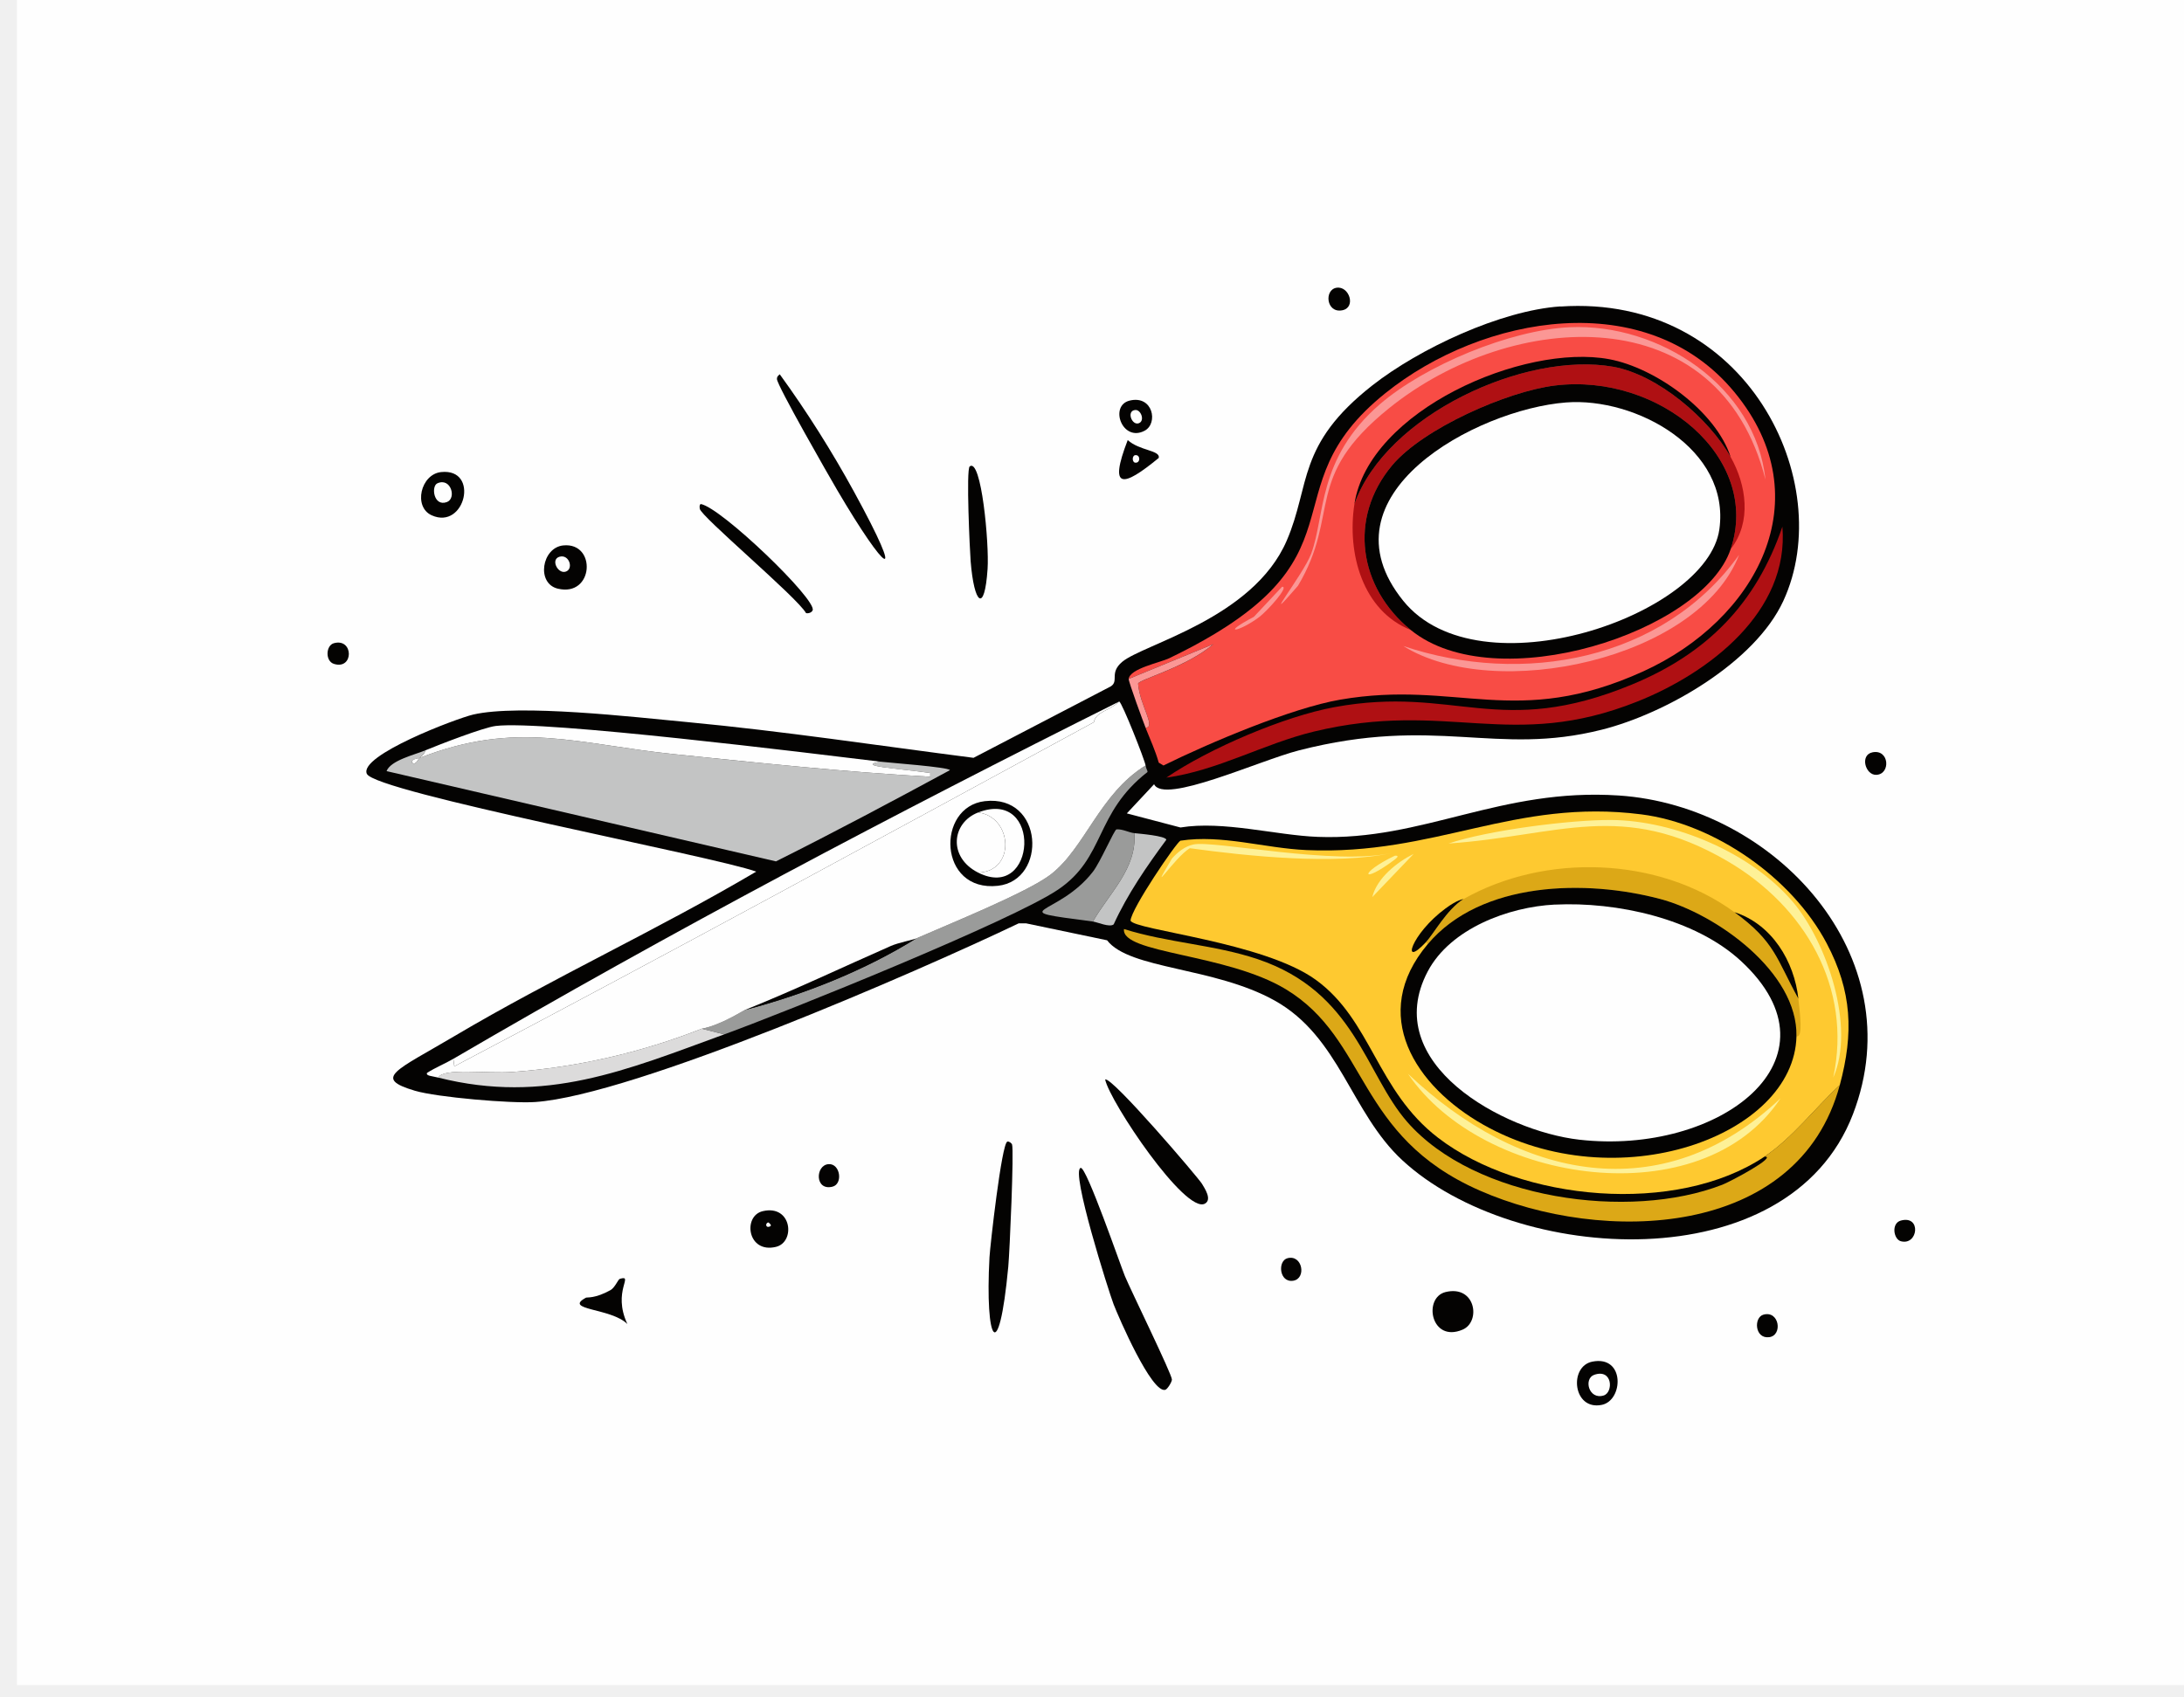
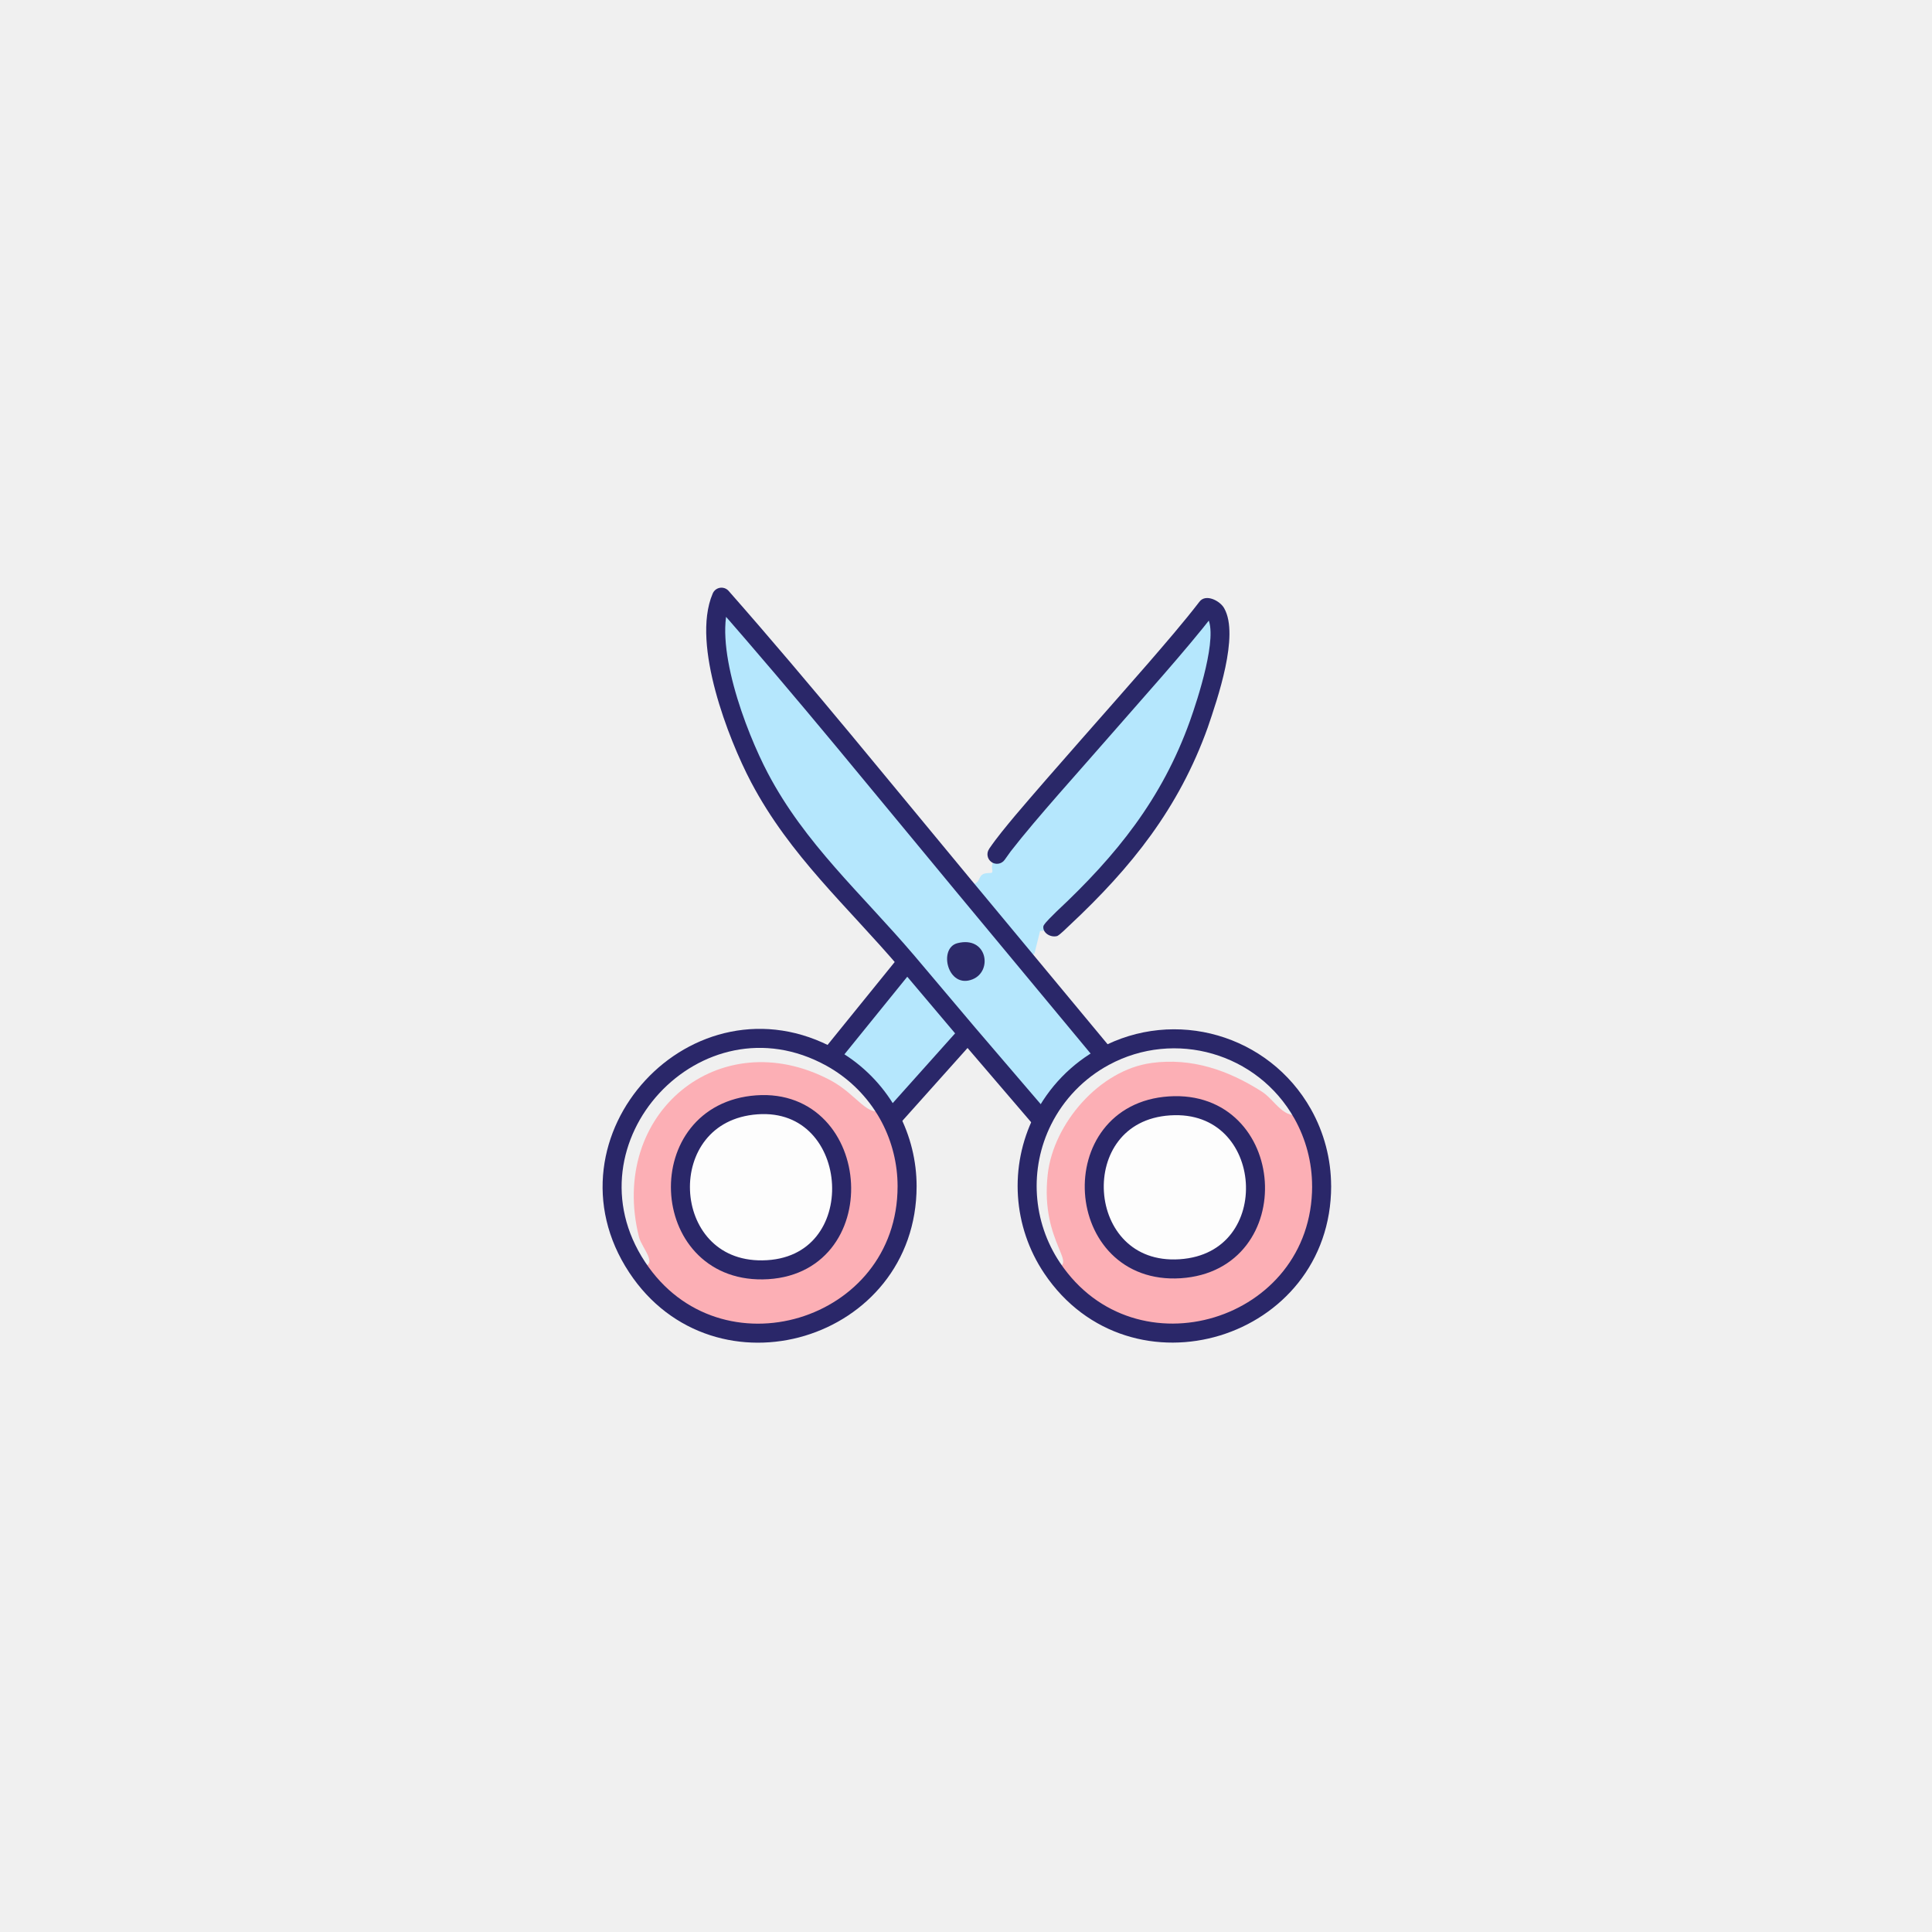
- <svg xmlns="http://www.w3.org/2000/svg" id="Lag_1" viewBox="0 0 516 400.99">
+ <svg xmlns="http://www.w3.org/2000/svg" id="Lag_1" viewBox="0 0 512 512">
  <defs>
    <style>
      .cls-1 {
-         fill: #dcdbdb;
+         fill: #fdfdfd;
+       }
+ 
+       .cls-1, .cls-2 {
+         stroke: #2a2769;
+         stroke-linecap: round;
+         stroke-linejoin: round;
+         stroke-width: 5.04px;
+       }
+ 
+       .cls-3 {
+         fill: #2a2868;
      }

      .cls-2 {
-         fill: #fb9795;
-       }
- 
-       .cls-3 {
-         fill: #b4c0c5;
+         fill: none;
      }

      .cls-4 {
-         fill: #fff;
+         fill: #b5e7fd;
      }

      .cls-5 {
-         fill: #9a9b9a;
+         fill: #2c2a69;
      }

      .cls-6 {
-         fill: #d5dcdf;
-       }
- 
-       .cls-7 {
-         fill: #eedcf0;
-       }
- 
-       .cls-8 {
-         fill: #9a9a95;
-       }
- 
-       .cls-9 {
-         fill: #c3c4c4;
-       }
- 
-       .cls-10 {
-         fill: #af1013;
-       }
- 
-       .cls-11 {
-         fill: #dca817;
-       }
- 
-       .cls-12 {
-         fill: #c181c2;
-       }
- 
-       .cls-13 {
-         fill: #f7d085;
-       }
- 
-       .cls-14 {
-         fill: #2a3130;
-       }
- 
-       .cls-15 {
-         fill: #ecba6a;
-       }
- 
-       .cls-16 {
-         fill: #848f98;
-       }
- 
-       .cls-17 {
-         fill: #92a4ad;
-       }
- 
-       .cls-18 {
-         fill: #e09b50;
-       }
- 
-       .cls-19 {
-         fill: #f84c45;
-       }
- 
-       .cls-20 {
-         fill: #040302;
-       }
- 
-       .cls-21 {
-         fill: #aca6a7;
-       }
- 
-       .cls-22 {
-         fill: #191007;
-       }
- 
-       .cls-23 {
-         fill: #fefefe;
-       }
- 
-       .cls-24 {
-         fill: #040404;
-       }
- 
-       .cls-25 {
-         fill: #fec930;
-       }
- 
-       .cls-26 {
-         fill: #fef197;
-       }
- 
-       .cls-27 {
-         fill: #fbce97;
+         fill: #fcafb5;
      }
    </style>
  </defs>
  <g id="Generativt_objekt">
    <g>
      <g>
-         <path class="cls-24" d="M261.11,284.99c7.16-1.82,6.77,9.43,1.78,9.78-4.49.32-6.2-8.65-1.78-9.78Z" />
-         <path class="cls-12" d="M261.56,286.76c4.11-1.31,4.17,6.61,0,5.33-1.86-.57-1.95-4.71,0-5.33Z" />
+         <path class="cls-4" d="M236.85,295.81l-.94.42c-.34-.65-.71-1.3-1.09-1.93-.09-.16-.19-.32-.29-.47-3.52-5.68-8.45-10.37-14.3-13.6l.48-1.04,18.4-22.73,1.25-1.58c-14-16.42-29.03-29.63-39.1-48.76-5.99-11.37-15.28-35.67-10.07-47.84,22,25.01,43.01,50.97,64.3,76.62,4.78-.67,3.34-1.85,4.78-3.08.72-.61,2.43-.41,2.52-.5.78-.85-1.01-1.12,1.46-5.02,5.48-8.63,44.89-51.06,55.58-65.27,7.84.54.33,24.31-2.16,30.98-8.39,22.41-18.86,35.04-35.98,51.4-2.09,1.99-3.08,3.27-6.05,3.28l-1.51,6.05-2.83,1.2c6.99,8.42,13.98,16.84,20.97,25.26l.4.8c-7.06,3.81-12.78,9.72-16.37,16.9l-.66-.57c-6.39-7.49-12.83-14.94-19.22-22.44l-1.44,1.66-18.14,20.28Z" />
+         <path class="cls-5" d="M253.73,249.95c7.86-2,9.43,7.38,4.03,9.57-6.61,2.69-9.2-8.25-4.03-9.57Z" />
      </g>
      <g>
-         <path class="cls-24" d="M257.11,218.32c2.53-.15,2.65,4.23,3.33,5.11,1.16,1.49,7.37,4.23,3.33,8.22-.73.72-3.94,1.71-4.22,2.44-.17.46.31,10.13-4.44,4.89-.9-.99-1.2-4.26-1.33-4.44-1.69-2.36-10.81-5.64.89-11.11-.37-1.6.73-5.01,2.44-5.11Z" />
-         <g>
-           <path class="cls-12" d="M257.11,220.1c1.72,7.19,7.99,7.26,5.33,10.22-1.5,1.67-4.69-.9-5.33,7.56-2.47-7.59-7.19-6.69-6-10,.68-1.87,5.79-.21,6-7.78Z" />
-           <path class="cls-7" d="M257.11,227.65c1.74-.35.56,1.77-.44,1.33-.61-.27.14-1.27.44-1.33Z" />
-         </g>
+         <path class="cls-6" d="M305.13,281.7c10.75-1.45,20.35,1.92,29.23,7.56,3.66,2.32,5.81,7.75,10.85,5.91,3.28,5.82,5.03,12.47,5.03,19.15,0,38.35-50.03,53.6-71.42,21.75,8.06-.59-3.27-6.16-1.16-24.88,1.52-13.48,13.76-27.63,27.46-29.48Z" />
+         <path class="cls-1" d="M309.94,293.07c28.41-1.85,31.26,41.3,2.82,43.16-28.45,1.85-31.2-41.31-2.82-43.16Z" />
      </g>
      <g>
-         <path class="cls-24" d="M417.33,223.21c-2.59-1.57-1.59-.89-.44.44,3.31,3.86,14.93,22.08,15.56,26.44,2.39,16.73-26.13,52.72-41.56,60.67-6.45.72-13.08,1.91-19.56,2.22-9.87.47-51.33-1.35-58.67-4.44-1.46-.62-15.38-9.89-17.33-11.56-5.98-5.11-14.75-14.58-12.67-22.89,1.46-5.83,24.92-41.4,31.56-48l-54-26.44h-1.78c-15.12,9.65-30.88,18.31-45.56,28.67,10.6,18.12,22.4,38.67,20,60.44-13.43,24.03-67.47,23.54-91.78,21.11-2.54-.25-5.48-1.46-8-1.78-16.43-2.09-31.91-.11-41.11-17.11.56-18.53,5.38-36.34,7.56-54.67,1.89-8.81,17.38-16.37,27.78-24.67,13.42-10.7,47.63-40.89,57.11-53.11,2.89-3.73,4.77-7.94,7.11-12,.96-7.17,12.85-36.05,16-40,8.6-10.8,49.93-25.27,62.89-23.33,16.66,2.49,43.71,46.23,50.89,61.56,3.42,4.76,51.34,41.83,60.22,48.67,5.11,3.93,34.52,24.98,36,26.67,1.31,1.5,2.05,2.3-.22,3.11Z" />
-         <g>
-           <path class="cls-4" d="M187.78,172.1c3.82,3.04,8.68,3.76,12.44,5.78,4.37,2.34,13.4,9.61,17.33,11.11,11.59,4.43,24.56-1.25,38.44,9.11l-44.22,27.78c-7.27-8.93-12.89-22.7-26.22-22.67-5.38.01-9.74,2.93-15.33,2l17.56-33.11Z" />
-           <path class="cls-4" d="M310,184.54l31.33,16.22c-9.91,5.8-17.8,14.12-25.11,22.89l-53.56-25.56c15.11-13.67,28.77-1.91,47.33-13.56Z" />
-           <path class="cls-4" d="M323.78,150.32c27.1,23.2,55.84,44.41,84.22,66-.14.32-.81.29-1.11.22-4.42-.95-25.13-21.75-57.78-17.78-8.12-8.68-15.45-18.2-21.11-28.67,2.12-7.28-1.88-13.27-4.22-19.78Z" />
-           <path class="cls-4" d="M185.56,160.54l.67,8.67c-6.22,12.28-11.93,24.86-19.78,36.22l-7.11.44-41.11,15.33c24.62-17.65,46.98-38.28,67.33-60.67Z" />
-           <path class="cls-4" d="M326.44,172.99c2.59,3.66,4.68,7.73,7.33,11.33,12.46,16.95,21.33,21.01-2.89,8.67-27.52-14.02-14.44-6.73-4.44-20Z" />
-           <path class="cls-4" d="M262.89,191.65c1.16-.06,2.66-.29,3.33.67-1.36.72-6.8,4.21-7.33,4.22-.5.01-6.96-3.3-8.22-4.22,5.97.97,10.33-.56,12.22-.67Z" />
-           <g>
-             <g>
-               <path class="cls-16" d="M417.33,223.21c-.16.06-.49-.08-.44.44-1.14-1.33-2.15-2.02.44-.44Z" />
-               <path class="cls-4" d="M354,201.88c9.98-1.25,11.78,12.45,0,10.22-2.02-.38-5.43-3.6-5.56-5.56-.38-5.66,9.6,4.78,10.67,1.78.62-1.73-4.86-4.85-5.11-6.44Z" />
-               <g>
-                 <path class="cls-4" d="M320.44,228.99c-9.9,11.91-15.3,21.78-22.67,34.89-1.76,3.13-8.98,12.16-8.44,15.11.85,4.73,12.51,10.33,16.67,11.78,5.82,2.03,23.35,4.29,16.67,6.67-8.88-1.31-38.57-9.94-36.89-21.56.71-4.92,25.7-42.76,31.78-48.67,1.01.49,2.73,1.72,2.89,1.78Z" />
-                 <path class="cls-4" d="M345.78,204.1c-8.3,5.59-17.68,14.39-22.67,23.11-.64-.33-3.94-1.69-4-2,7.91-7.76,15-19,26.67-21.11Z" />
-                 <path class="cls-4" d="M350.89,234.76c4.45-1.07,9.41,3,8.22,7.78-.94,3.75-8.37,4.6-10.67,1.33-4.38-6.24,4.55-.17,5.78-1.78,2.11-2.76-5.59-4.09-5.78-4.44-.47-.92,1.78-2.73,2.44-2.89Z" />
-                 <g>
-                   <path class="cls-6" d="M322.67,297.43c6.69-2.38-10.85-4.64-16.67-6.67-4.16-1.45-15.81-7.05-16.67-11.78-.53-2.95,6.68-11.98,8.44-15.11,7.36-13.11,12.76-22.98,22.67-34.89,8.05,3.1,15.62,7.34,23.78,10.22,5.18,19.12,25.11,2.5,12.44-4.89-7.5-4.37-10.49,2.53-11.11,2.67-1.2.26-19.95-8.49-22.44-9.78,4.99-8.72,14.37-17.53,22.67-23.11.76,15.1,24.75,12.37,15.33-1.78,8.08.45,27.33,2.54,30,11.78,3.39,11.7-14.46,46.46-22.67,55.56-3.33,3.69-21.23,18.08-25.56,20.67-7.22,4.32-13.57,4.97-15.11,8.44-1.67-.62-3.35-1.07-5.11-1.33Z" />
-                   <path class="cls-24" d="M382,216.1c5.21-.61,3.93,10.73-1.33,7.56-.32-.2-1.53-2.3-1.56-2.44-1.31-6.82,1.96,5.53,4.89.89,1.56-2.47-.24-5.37-3.11-5.33.42-.09,1.05-.66,1.11-.67Z" />
-                   <path class="cls-24" d="M298.89,276.99c3.13-.71-.98,3.56-1.11,3.78-.07.12,2.41,2.19-.67,1.11-1.61-.56,1.5-4.82,1.78-4.89Z" />
-                   <g>
-                     <path class="cls-24" d="M326.44,257.88c8.49-1.8,11.34,8.4,4,12.44-11.74,6.47-10.37-11.1-4-12.44Z" />
-                     <path class="cls-6" d="M326.89,258.76c6.5-1.5,9.29,6.95,2.67,10.67-9.87,5.54-7.85-9.47-2.67-10.67Z" />
-                   </g>
-                   <g>
-                     <path class="cls-24" d="M334.89,277.88c11.67-1.8,3.1,12.3-4.44,10.22-4.61-1.27.25-9.57,4.44-10.22Z" />
-                     <path class="cls-6" d="M335.78,278.76c8.56-.81.36,10.53-4.89,8.44-3.32-1.32,1.62-8.13,4.89-8.44Z" />
-                   </g>
-                   <g>
-                     <path class="cls-24" d="M329.11,235.65c2.89-.48,4.26,7.99-.44,9.33-9.36,2.67-1.58-8.99.44-9.33Z" />
-                     <path class="cls-6" d="M329.11,236.99c2.7-.7,2.48,8.92-3.11,7.11-2.54-.82,2.68-7,3.11-7.11Z" />
-                   </g>
-                   <g>
-                     <path class="cls-24" d="M314,281.43c3.33-.61,5.84,1.48,5.11,4.67-.64,2.8-11.2,6.3-9.33-.44.35-1.25,2.88-3.97,4.22-4.22Z" />
-                     <path class="cls-6" d="M315.33,281.88c3.5.11,3.91,5.36-.89,6.67-7.53,2.05-2.63-6.78.89-6.67Z" />
-                   </g>
-                 </g>
-               </g>
-               <g>
-                 <path class="cls-16" d="M393.56,212.99c7.01,4.04,14.44,7.43,20.67,12.67,13.26,22.07,21.79,23.09,6.67,48-5.91,9.73-22.1,30.97-33.11,34-7.07,1.95-28.64,2.08-36.89,1.78-3.01-.11-28.3-2-29.78-2.22-9.45-1.42-21.22-11.12-28.22-17.56,9.45,2.5,33.67,15.64,38.44,10,15.37,10.56,16.38,8.03,1.11-1.56,12.67-4.92,33.32-20.73,41.33-31.11,7.64-9.9,22.38-40.94,19.78-54Z" />
-                 <path class="cls-24" d="M392.22,258.76c4.62-.41,1.49,7,.67,5.56,3.71-11.65-9.38,3.17-7.33,4.22,10.45-3.11,1.04,1.75-.89.89-3.12-1.4,5.57-10.49,7.56-10.67Z" />
-                 <path class="cls-24" d="M363.33,292.99c1.85.23-5.13,4.8-1.33,6.22,2.66.99,5.52-4.25,5.11-1.11-.58,4.44-13.42,2.39-3.78-5.11Z" />
-                 <path class="cls-24" d="M403.33,255.21c2.57-.86-1.02,4.25,0,4.89,2.05-1.12,1.86.53.89.89-3.91,1.43-1.59-5.54-.89-5.78Z" />
-                 <path class="cls-24" d="M413.11,233.43c.71,1.72-.6,3.84,1.11,4.22-1.03,3.11-3.78-1.59-1.11-4.22Z" />
-                 <g>
-                   <path class="cls-24" d="M409.11,270.76c6.61-.15.4,10.71-4,9.78-3.88-.82-.03-9.69,4-9.78Z" />
-                   <path class="cls-16" d="M408.67,272.1c4.36-.43.56,5.86-1.33,6.67-6.08,2.61-1.17-6.42,1.33-6.67Z" />
-                 </g>
-                 <g>
-                   <path class="cls-24" d="M392.22,292.54c10.08-1.26,1.17,10.53-4.44,7.11-3.36-2.04,1.51-6.74,4.44-7.11Z" />
-                   <path class="cls-16" d="M393.11,293.43c6.12-.23-2.52,8.33-4.89,5.33-1.86-2.36,3.02-5.26,4.89-5.33Z" />
-                 </g>
-                 <g>
-                   <path class="cls-24" d="M355.78,285.88c6.36-.98-.42,11.29-5.33,9.33-3.86-1.54,4.26-9.17,5.33-9.33Z" />
-                   <path class="cls-16" d="M356.22,286.76c3.22.14-1.31,6.5-2.67,7.11-6.39,2.85,1.03-7.18,2.67-7.11Z" />
-                 </g>
-                 <g>
-                   <path class="cls-24" d="M420.22,246.76c4.68-1.02,4.7,9.45.89,10.22-5.18,1.06-3.72-9.61-.89-10.22Z" />
-                   <path class="cls-16" d="M420.67,248.1c3.31-.73,2.36,8.94-.89,8-2.07-.6-.81-7.63.89-8Z" />
-                 </g>
-                 <g>
-                   <path class="cls-24" d="M400.67,241.88c3.92-.6,2.32,6.81-.44,6.67-2.4-.13-1.81-6.32.44-6.67Z" />
-                   <path class="cls-16" d="M401.11,242.76c2.34-.01.21,5.72-1.33,4.44-.83-.69.52-4.44,1.33-4.44Z" />
-                 </g>
-                 <g>
-                   <path class="cls-24" d="M370.44,283.21c4.53-.82-.01,3.48-.89,3.56-3.61.33.26-3.44.89-3.56Z" />
-                   <path class="cls-16" d="M370.44,284.1c.27-.04.57-.06.67.22.59,1.71-4.26.26-.67-.22Z" />
-                 </g>
-               </g>
-             </g>
-             <g>
-               <path class="cls-3" d="M120,224.54c-8.21,5.25-13.1,6.11-17.33,16,3-12.8,4.02-10.33,17.33-16Z" />
-               <path class="cls-16" d="M169.56,207.65c3.85-.36-1.63,2.3-2,1.56-.47-.96,1.26-1.49,2-1.56Z" />
-               <path class="cls-8" d="M189.56,242.76c.33-.02.34,1.34,0,1.33-.34,0-.34-1.31,0-1.33Z" />
-               <polygon class="cls-21" points="166 209.88 166.22 210.54 165.56 210.76 165.33 210.54 166 209.88" />
-               <g>
-                 <path class="cls-4" d="M150.67,214.76c-3.82,3.45-14.69,6.19-21.56,9.33-16.77,7.69-20.6,8.41-25.11,26.89-2.01,8.23-3.02,18.66-4,27.11-.12,1.02-4.83,10.96,3.78,12.22,8.36,1.23,47.05-6.32,57.33-8.89,7.93-1.98,15.7-4.72,23.33-7.56-.7,2.56-.57,3.93-3.33,5.33-2.11,1.07-41.33,11.19-45.78,12-10.41,1.89-32.1,4.82-40.22-1.11.37-3.07-.27-6.3,0-9.33.18-2.04,6.53-35.84,7.56-40.22,4.23-9.89,9.13-10.75,17.33-16,9.86-4.2,19.99-7.74,30-11.56l1.11.67c-.43.32-.55.58-.44,1.11Z" />
-                 <path class="cls-4" d="M159.78,210.32c7.96-.4-5.86,4.44-1.33,6.22,1.02.4,6.66-2.59,7.11-2.67,4.81-.79-4.31,9.74-11.56,5.33-4.93-3-.01-8.6,5.78-8.89Z" />
-                 <path class="cls-4" d="M181.11,239.21c.86-.14,4.92.48,4.67,2-.11.67-9.86,4.29-6,6,2.39,1.06,7.31-3.31,7.78-2.44,1.06,1.98-3.06,8.31-8.22,6-4.46-2-2.94-10.8,1.78-11.56Z" />
-                 <g>
-                   <path class="cls-6" d="M184.44,273.88c-7.63,2.83-15.4,5.57-23.33,7.56-10.28,2.57-48.97,10.12-57.33,8.89-8.6-1.27-3.9-11.2-3.78-12.22.98-8.46,1.99-18.88,4-27.11,4.51-18.48,8.34-19.2,25.11-26.89,6.86-3.14,17.73-5.88,21.56-9.33,2.53,12.7,16.26,6.71,18.89-2.67,3.44-2.91,21.26-8.81,22.89-2.89.56,2.03-3.78,24.52-2.67,30.22-2.98,2.51-5.14-4.74-11.33-.67-7.41,4.86-.39,20.56,9.11,12.22-2.11,7.45-1.06,15.39-3.11,22.89Z" />
-                   <path class="cls-24" d="M177.56,214.76c8.08,5-3.86-1.52-4.22,4.22-.12,1.89,2.66,3.26,4.67,1.56-2.11,5.68-10.78-2.68-.44-5.78Z" />
-                   <g>
-                     <path class="cls-24" d="M149.11,251.65c14.15-3.26,8.86,16.14-3.56,13.78-7.83-1.49-.54-12.83,3.56-13.78Z" />
-                     <path class="cls-6" d="M150,252.54c11.64-2.21,5.68,14.37-4.89,11.56-5.55-1.48,1.58-10.93,4.89-11.56Z" />
-                   </g>
-                   <g>
-                     <path class="cls-24" d="M165.11,266.32c9.54-1.81,6.33,6.62-1.78,7.11-6.27.38-2.09-6.38,1.78-7.11Z" />
-                     <path class="cls-6" d="M165.56,267.21c4.59-.76,6.91,1.8,1.33,4-8.8,3.47-5.47-3.32-1.33-4Z" />
-                   </g>
-                   <g>
-                     <path class="cls-24" d="M107.78,274.32c4.58.26.94,10.43-3.56,8.89-3.81-1.31.05-9.09,3.56-8.89Z" />
-                     <path class="cls-6" d="M107.33,275.65c3.79-.07-.15,6.98-2.22,6.67-3.34-.51-.38-6.62,2.22-6.67Z" />
-                   </g>
-                   <g>
-                     <path class="cls-24" d="M121.11,233.88c7.44-.86-.38,5.96-3.56,4.44-2.53-1.2,1.46-4.2,3.56-4.44Z" />
-                     <path class="cls-6" d="M121.11,234.76c3.49.05-2.98,4.4-3.33,2-.07-.45,2.95-2,3.33-2Z" />
-                   </g>
-                 </g>
-               </g>
-               <g>
-                 <g>
-                   <path class="cls-16" d="M195.33,210.32c1.07-.23,12.14,15.15,13.11,17.56l-16.67,10c.11-3.44,1.55-27.13,3.56-27.56Z" />
-                   <path class="cls-14" d="M198,219.65c1.98-.28.9,3.91-.44,3.56-1.38-.37-.27-3.45.44-3.56Z" />
-                 </g>
-                 <g>
-                   <path class="cls-16" d="M210,229.88c7.92,13.05,23.12,42.78,19.78,57.56-.39,2.31-8.84,8.04-10,8.22-8.31,1.32-27.47-14.66-33.11-21.11l.89-19.11c.88-2.72,2.16-5.31,3.11-8,1.15-3.24-1.74-7.07,12.22-11.78l7.11-5.78Z" />
-                   <path class="cls-24" d="M222.44,276.54c1.07,0,1.21,8.14,1.56,9.11.8,2.22,1.23-3.41,2.22-1.78-2.64,11.64-5.07-7.34-3.78-7.33Z" />
-                   <path class="cls-24" d="M215.78,275.65c2.7-.4-2,6.73-1.56,2,.02-.2,1.29-1.96,1.56-2Z" />
-                   <g>
-                     <path class="cls-24" d="M202,267.21c5-1.13,3.92,11.39-1.33,9.78-2.84-.87-1.59-9.12,1.33-9.78Z" />
-                     <path class="cls-16" d="M202.44,268.54c2.77-.3,1.8,8.1-.89,7.56-2.81-.57-.92-7.36.89-7.56Z" />
-                   </g>
-                   <g>
-                     <path class="cls-24" d="M209.11,247.65c4.27-.85,3.82,7.08.44,7.11-2.76.03-2.97-6.61-.44-7.11Z" />
-                     <path class="cls-16" d="M209.56,248.54c1.49,0,1.49,4.89,0,4.89s-1.49-4.89,0-4.89Z" />
-                   </g>
-                   <g>
-                     <path class="cls-24" d="M200.22,238.32c2.86-1.21,3.08,4.86.89,5.33-2.55.55-2.31-4.74-.89-5.33Z" />
-                     <path class="cls-17" d="M200.67,239.21c1.04-.72,1.73,2.88.44,3.11-1.29.23-.86-2.83-.44-3.11Z" />
-                   </g>
-                 </g>
-               </g>
-               <g>
-                 <path class="cls-16" d="M186.44,278.32c2.32-.66,18.04,19.15,32.67,19.78-22.12,8.28-46.43,10.99-70,9.11-3.85-.31-37.21-4.79-39.11-5.33-4-1.14-7.84-4.17-10.89-6.89,29.46,4.18,56.93-8.16,85.11-14l2.22-2.67Z" />
-                 <path class="cls-24" d="M161.56,300.54c7.13-1.67,18.56,3.71.44.89-5.48,5.5-3.48-.18-.44-.89Z" />
-                 <path class="cls-24" d="M201.56,295.65c1.83-.64,4.42,3.57,3.56,4-1.85-2.76-6.15-3.09-3.56-4Z" />
-                 <g>
-                   <path class="cls-24" d="M132.67,300.1c.76-.33,6.78.1,8,.44,7.53,2.11,4.94,6.28-5.33,3.11-1.92-.59-4.92-2.58-2.67-3.56Z" />
-                   <path class="cls-17" d="M134.44,300.99c12.85.78,10.03,4.87-.67.67l.67-.67Z" />
-                 </g>
-                 <g>
-                   <path class="cls-24" d="M190,289.43c2.68-.42,9.23,5.1,4.44,6.67-4.92,1.61-8.23-6.08-4.44-6.67Z" />
-                   <path class="cls-16" d="M190,290.76c1.57-.57,7.29,3.32,4,4.44-3.35,1.14-5.82-3.78-4-4.44Z" />
-                 </g>
-                 <g>
-                   <path class="cls-24" d="M177.56,294.76c5.5-.66,6.46,5.91,0,4.44-2.93-.66-3.31-4.05,0-4.44Z" />
-                   <path class="cls-16" d="M176.67,296.1c.8-.29,4.8-.17,4.22,1.56-.76,2.24-6.6-.7-4.22-1.56Z" />
-                 </g>
-               </g>
-             </g>
-           </g>
-           <g>
-             <path class="cls-4" d="M268.89,87.21c-13.47,3.14-50.11,14.31-57.33,25.56-1.38,2.14-17.93,45.03-18.22,47.56-2.3,19.61,36.24,7.81,54.67,11.33-8.93,1.51-12.61,4.98-30.89.89-11.01-.58-30.97,5.61-27.78-12.22,5.4-12.4,14.89-47.08,23.78-54.89,6.06-5.32,22.22-11.31,30.22-13.78,3.61-1.11,24.4-7.55,25.56-4.44Z" />
-             <g>
-               <path class="cls-27" d="M268.89,87.21c-1.5,18.36,10.55,37.17,12,48.22.51,3.93.92,27.67,0,29.78-.53,1.22-3.03,2.14-4.22,2.44-1.4.35-19.69,2.49-28.67,4-18.42-3.52-56.96,8.27-54.67-11.33.3-2.53,16.84-45.41,18.22-47.56,7.23-11.24,43.86-22.41,57.33-25.56Z" />
-               <path class="cls-24" d="M243.78,143.21c6.78-1.17,11.99,11.89,4.89,14.67-7.17,2.8-13.38-8.9-8.44-13.33,5.51-4.96-.59,2.54-.67,2.89-.72,3.09,1.65,8.94,5.11,9.56,7.58,1.35,9.58-11-1.33-12.89-.46-.15.3-.86.44-.89Z" />
-               <path class="cls-24" d="M261.11,155.65c2.31-.44,6.21.65,6.44,3.33-5.29-5.72-11.1,0-7.78,1.11,15.61-1.14,2.99,2.35-.89.89-2.47-.93-.66-4.79,2.22-5.33Z" />
-               <g>
-                 <path class="cls-24" d="M229.56,128.99c6.29-.06,4.97,7.92-.89,9.78-11.75,3.74-5.77-9.72.89-9.78Z" />
-                 <path class="cls-27" d="M228.22,130.32c10.35-1.91.15,11.57-4.89,7.56-2.84-2.26,3.43-7.29,4.89-7.56Z" />
-               </g>
-               <g>
-                 <path class="cls-24" d="M246.89,107.21c8.36-.99,4.11,11.25-3.56,9.78-5.74-1.1-1.3-9.2,3.56-9.78Z" />
-                 <path class="cls-27" d="M246.89,108.1c7.13-.67,2.48,9.09-3.11,8-4.95-.96-.53-7.66,3.11-8Z" />
-               </g>
-               <g>
-                 <path class="cls-22" d="M263.33,100.1c5.64-1.64,2.34,8.74-.44,8.44-2.53-.27-1.64-7.84.44-8.44Z" />
-                 <path class="cls-27" d="M263.78,100.99c3.89-.95,1.03,6.9-.89,6.22-1.44-.51-.52-5.88.89-6.22Z" />
-               </g>
-               <g>
-                 <path class="cls-24" d="M216.22,113.88c3.6-.67,1.47,6.3-.44,6.67-3.2.62-1.17-6.37.44-6.67Z" />
-                 <path class="cls-27" d="M216.67,114.76c1.94.28-.61,5.45-1.33,4.89-1.01-.78.45-5.01,1.33-4.89Z" />
-               </g>
-               <g>
-                 <path class="cls-22" d="M198.89,160.1c3.62-.93,4.55,4.74,2.22,5.33-2.62.67-5.53-4.48-2.22-5.33Z" />
-                 <path class="cls-13" d="M198.89,160.99c1.78-.83,3.96,2.9,2.22,3.56-1.51.57-4.33-2.58-2.22-3.56Z" />
-               </g>
-             </g>
-             <g>
-               <path class="cls-18" d="M271.78,87.21c8.93,3.71,15.26,11.5,21.11,18.89,2.65,3.34,21.68,30.07,21.78,32,.11,2.18-5.05-6.83-5.33-1.78-.07,1.2,10.28,12.62,13.33,20,5.34,12.88.52,10.31,0,11.56-.4.97,6.44,3.18-12.67,13.56l-16.22-8.67c8.46,1.44,16.75-3.6,25.11-1.11,13.05-9.89-22.81,7.69-35.33-7.33-.33-10.13.74-20.62-.89-30.67-1.93-11.92-14.45-31.16-10.89-46.44Z" />
-               <path class="cls-22" d="M316.22,152.99c.61,8.27,2.53,6.93,2.44,7.33-.7,3.42-3.44.13-2.44-7.33Z" />
-               <path class="cls-22" d="M294,126.32c1.05-.41,2.46,2.59.89,3.11-1.73.58-1.78-2.76-.89-3.11Z" />
-               <g>
-                 <path class="cls-24" d="M303.78,146.32c5.44-.99,10.05,9.74,5.78,11.11-5.2,1.67-11.04-10.15-5.78-11.11Z" />
-                 <path class="cls-18" d="M303.33,147.65c3.46-1.96,9.68,7.67,5.78,8.89-3.32,1.04-8.3-7.46-5.78-8.89Z" />
-               </g>
-               <g>
-                 <path class="cls-22" d="M276.67,97.88c1.78-.65,1.73,2.26,1.56,3.33-1.13,6.83-4.68-2.2-1.56-3.33Z" />
-                 <path class="cls-18" d="M277.11,99.21c.71,1.1-.14,2.85-.44,2.67-.52-.31-.33-2.36.44-2.67Z" />
-               </g>
-               <g>
-                 <path class="cls-24" d="M290.89,157.43c.86-.67,2.19.74,2.44,1.56,2.67,8.52-5.86,1.11-2.44-1.56Z" />
-                 <path class="cls-15" d="M291.78,158.32c2.03,5.25-.87,3.34-.67,1.11.06-.61.23-.74.67-1.11Z" />
-               </g>
-               <g>
-                 <path class="cls-22" d="M292.67,139.21c.68-.56,2.29,1.29,2.44,2,1.38,6.35-4.93.07-2.44-2Z" />
-                 <path class="cls-15" d="M293.56,140.1c.26.45,1.12,1.87.44,2.22-.74.39-.95-1.07-.44-2.22Z" />
-               </g>
-             </g>
-             <g>
-               <path class="cls-18" d="M279.33,168.99c6.67-.22,17.01,9.73,25.78,12.89l.44,1.33c-8.29,4.02-14.98,4.42-24,4.44,27.72-15.55,11.2-10.39-8.89,1.33-10.21.88-19.31,2.53-29.33-.44-3.06-.91-10.54-7.34-8.44-.89-17.34,1.48-20.64-5.9-34-12.67,13.78-2.52,28.18,2.49,38,1.56,13.15-4.22,26.85-5.36,40.44-7.56Z" />
-               <path class="cls-22" d="M259.78,174.76c.77-.21,10.89-.24,10.89.67-2.18,1.74-7.7-.6-10.44.22-2.23.67-2.06,6.59-2.44,1.11.48-.78,1.05-1.74,2-2Z" />
-               <path class="cls-24" d="M219.78,180.1c.64-.08,9.97,4.75,11.78,5.11-.29,1.08-15.31-4.7-11.78-5.11Z" />
-               <path class="cls-22" d="M252.67,178.32c.2-.07,2.55.86,2.44,1.56-.36,2.4-5.34-.52-2.44-1.56Z" />
-               <g>
-                 <path class="cls-24" d="M274.44,179.21c6.64-.68,1.15,6.35-2.67,4.89-2.61-1,.02-4.62,2.67-4.89Z" />
-                 <path class="cls-18" d="M274,180.54c5.34-1.18-.03,3.76-1.78,2.67-.98-.61.8-2.45,1.78-2.67Z" />
-               </g>
-             </g>
-           </g>
-         </g>
+         <path class="cls-6" d="M234.83,294.29c.38.63.74,1.28,1.09,1.93l.94-.42-.94.42c2.92,5.57,4.47,11.83,4.47,18.12,0,38.49-50.36,53.61-71.55,21.46,6.57.15,1.28-4.82.49-8-8.17-32.75,21.38-56.98,50.65-41.57,7.46,3.93,9.95,10.46,14.57,7.59.1.16.19.31.29.47Z" />
+         <path class="cls-1" d="M200.57,292.79c28.24-2.04,31.11,43.35,1.51,43.74-27.77.36-29.7-41.7-1.51-43.74Z" />
      </g>
    </g>
-   </g>
-   <g id="Generativt_objekt-2" data-name="Generativt_objekt">
-     <rect class="cls-23" x="4" width="512" height="398.22" />
    <g>
-       <g>
-         <path class="cls-20" d="M255.33,276c1.34-.36,9.42,23.08,10.44,25.56,1.43,3.43,11.07,23.1,11.11,24.44.02.57-1.06,2.3-1.56,2.44-3.2.93-11.03-17.13-12.22-20.22-1.13-2.95-10.21-31.57-7.78-32.22Z" />
-         <path class="cls-20" d="M238,269.78c.4-.1,1,.37,1.11.67.49,1.36-.56,25.34-.89,28.89-2.25,23.98-5.53,17.76-4.44-2.22.14-2.59,2.88-27.01,4.22-27.33Z" />
-         <path class="cls-20" d="M261.11,255.11c1.45-.86,22.03,23.22,22.89,24.67.62,1.05,2.43,3.71.67,4.67-4.63,2.51-22.44-24.05-23.56-29.33Z" />
-       </g>
-       <path class="cls-20" d="M184.22,88.44c6.39,8.8,12.33,18.22,17.56,27.78,12.64,23.11,7.54,19.21-4-.44-1.79-3.04-14.22-24.73-14.22-26.22,0-.61.28-.74.67-1.11Z" />
-       <path class="cls-20" d="M165.56,119.11c4.83.83,27.44,22.58,26.44,25.11-.21.54-.99.8-1.56.67-2.18-3.82-24.95-22.91-25.11-24.67-.04-.39-.12-.88.22-1.11Z" />
-       <path class="cls-20" d="M229.11,110.22c2.75-2.1,4.62,18.22,4.22,24.22-.71,10.71-3.19,8.29-4-1.78-.19-2.38-1.11-21.76-.22-22.44Z" />
-       <path class="cls-20" d="M341.56,305.33c7.09-1.7,8.38,7.02,4,8.89-7.52,3.21-9.41-7.59-4-8.89Z" />
-       <path class="cls-20" d="M146.44,302.22c3.48-1.04-1.86,2.82,1.78,10.67-3.82-3.82-15.29-3.25-9.78-6.22.27-.14,2.11.25,5.78-1.78,1.09-.6,1.8-2.54,2.22-2.67Z" />
-       <path class="cls-20" d="M315.78,68c3.01-.47,4.69,4.7,1.33,5.33-3.78.72-4.3-4.87-1.33-5.33Z" />
-       <path class="cls-20" d="M416.67,310.67c3.75-1,4.55,4.92,1.33,5.33-3.43.45-3.72-4.7-1.33-5.33Z" />
-       <path class="cls-20" d="M442.44,177.78c3.95-.75,4.29,5.15.89,5.33-2.61.14-4-4.74-.89-5.33Z" />
-       <path class="cls-20" d="M78.89,152c4.69-1.28,4.73,6.38,0,4.89-2.09-.66-1.92-4.37,0-4.89Z" />
-       <path class="cls-20" d="M304.22,297.33c3.54-.88,4.48,4.82,1.33,5.33-3.34.54-3.76-4.73-1.33-5.33Z" />
-       <path class="cls-20" d="M195.78,275.11c2.76-.17,3.44,4.71.89,5.33-4.22,1.03-4.05-5.14-.89-5.33Z" />
-       <path class="cls-20" d="M449.11,288.44c4.9-1.32,4.07,5.97,0,4.89-1.74-.46-2.33-4.26,0-4.89Z" />
-       <g>
-         <path class="cls-20" d="M133.11,128.89c7.9-.76,7.19,12.27-1.33,10.22-5.14-1.24-3.78-9.73,1.33-10.22Z" />
-         <path class="cls-23" d="M132.22,131.56c2.34-.63,3.39,3.05,1.33,3.56-1.82.45-3.51-2.97-1.33-3.56Z" />
-       </g>
-       <g>
-         <path class="cls-20" d="M104.22,111.56c9.15-.97,5.68,13.77-2.22,10.22-4.4-1.97-2.63-9.71,2.22-10.22Z" />
-         <path class="cls-23" d="M103.33,114.22c3.22-1.46,4.6,3.6,2.22,4.44-3.12,1.11-3.72-3.76-2.22-4.44Z" />
-       </g>
-       <g>
-         <path class="cls-20" d="M180.22,286.22c6.91-1.61,7.76,7.33,3.11,8.44-6.77,1.63-7.89-7.33-3.11-8.44Z" />
-         <path class="cls-23" d="M181.56,288.89s.9.65.44.89c-1.14.61-1.28-.79-.44-.89Z" />
-       </g>
-       <g>
-         <path class="cls-20" d="M376.22,321.78c7.76-1.53,7.34,9.19,2.22,10.22-6.85,1.39-7.83-9.12-2.22-10.22Z" />
-         <path class="cls-23" d="M376.67,324.89c4.38-1.5,4.53,4.18,2.22,4.89-3.54,1.09-4.8-4-2.22-4.89Z" />
-       </g>
-       <g>
-         <path class="cls-20" d="M266.44,104c2.79,2.54,7.76,2.39,7.33,4.22-8.43,6.93-11.94,7.71-7.33-4.22Z" />
-         <path class="cls-23" d="M268.22,107.56c1.27-.14,1.25,1.92,0,1.78-.79-.09-.78-1.69,0-1.78Z" />
-       </g>
-       <g>
-         <path class="cls-20" d="M266.89,94.67c5.53-1.35,6.8,5.38,3.56,7.11-5.29,2.82-8.45-5.91-3.56-7.11Z" />
-         <path class="cls-23" d="M268.22,96.89c1.35-.11,2.31,2.51.89,3.11-1.66.7-3.07-2.93-.89-3.11Z" />
-       </g>
-       <g>
-         <path class="cls-20" d="M368.67,72.44c44.14-3,65.55,41.65,52.67,69.56-6.73,14.58-27.79,26.64-42.89,30.44-25.16,6.34-39.11-3.43-71.56,4.89-9.46,2.43-31.92,12.83-34.22,8l-6.44,6.89,12.67,3.33c10.16-1.65,22.57,1.85,32.44,2.22,24.92.95,43.13-11.63,71.11-9.78,36.73,2.43,69.73,37.88,55.33,75.33-15.22,39.6-79.88,35.43-106.44,10.89-12.19-11.27-14.79-29.2-30.22-37.78-14.31-7.96-34.24-7.31-39.56-14.22l-19.11-4h-1.78c-24.07,11.53-90.94,40.61-114.22,42.22-5.56.39-23.22-1.11-28.44-2.67-10.05-2.99-4.41-4.75,9.33-12.89,23.27-13.78,48.03-25.13,71.33-38.89-10.02-3.63-90.06-18.78-92-23.11-1.94-4.34,21.17-13.08,25.11-14,10.96-2.55,37.95.58,50.67,1.78,22.55,2.13,45.1,5.55,67.56,8.44l32.44-16.89c1.98-1.3-.42-3.15,2.67-5.78,4.94-4.2,30.95-10.23,38.89-28.67,5.69-13.2,2.3-22.61,20.22-36.67,11.09-8.7,30.36-17.71,44.44-18.67Z" />
-         <g>
-           <g>
-             <path class="cls-10" d="M421.11,124.44c1.69,20.14-17.36,34.6-34.22,41.33-29.92,11.95-44.78-.52-76.44,7.11-11.82,2.85-22.79,9.24-34.89,10.89,10.11-6.9,27.91-14.5,39.78-16.67,28.57-5.22,38.72,7.66,70.22-5.33,17.74-7.32,29.35-19.09,35.56-37.33Z" />
-             <g>
-               <path class="cls-19" d="M270.67,172c2.53-.17-1.39-5.3-1.78-10.44.23-.98,11.44-3.89,17.78-9.33l-20,8.22c.27-2.47,7.41-3.86,9.56-4.89,48.94-23.59,22.19-39.44,51.11-62.67,22.96-18.44,61.68-25.39,82.44-.22,20.9,25.33,4.97,53.95-21.56,66-30.11,13.68-43.9,1.9-71.56,6.67-11.46,1.97-30.84,10.16-41.78,15.56l-1.11-.67c-.79-2.82-2.03-5.51-3.11-8.22Z" />
-               <g>
-                 <g>
-                   <path class="cls-2" d="M270.67,172c-.56-1.4-4.07-10.95-4-11.56l20-8.22c-6.34,5.44-17.54,8.35-17.78,9.33.39,5.15,4.31,10.28,1.78,10.44Z" />
-                   <path class="cls-10" d="M408.89,108c3.74,6.63,5.02,15.38,0,21.78,7.3-21.65-16.89-41.71-41.56-38.67-11.2,1.38-31.13,10.13-38.44,18.89-10.4,12.46-7.85,28.89,4.44,38.89-11.41-4.52-15.12-18.13-13.33-29.78,7.45-21.08,40.39-36.11,61.11-32.44,10.5,1.86,22.65,12.23,27.78,21.33Z" />
-                   <path class="cls-2" d="M370.89,77.33c21.16-.95,43.88,13.89,46.22,36-10.93-43.33-59.94-40.2-88.89-16.89-20.51,16.52-11.35,24.83-21.56,42-9.78,11.26,1.24-2.57,3.11-7.56,3.36-8.94,1.37-22.47,16.22-35.33,10.62-9.19,30.85-17.59,44.89-18.22Z" />
-                   <path class="cls-20" d="M408.89,108c-5.13-9.1-17.28-19.48-27.78-21.33-20.72-3.67-53.66,11.36-61.11,32.44,3.4-22.11,39.97-38,60.22-34.22,10.94,2.04,25.18,12.29,28.67,23.11Z" />
-                   <path class="cls-2" d="M410.89,131.11c-9.58,24.76-57.78,35.02-79.33,21.56,28.14,9.45,61.4,3.47,79.33-21.56Z" />
-                   <path class="cls-2" d="M302.89,138.67c1.88-.19-3.49,5.71-5.33,7.11-4.78,3.62-9.54,4.33-1.33,0l6.67-7.11Z" />
-                 </g>
-                 <g>
-                   <path class="cls-20" d="M408.89,129.78c-6.6,19.58-55.53,35.4-75.56,19.11-12.29-10-14.85-26.43-4.44-38.89,7.32-8.76,27.24-17.51,38.44-18.89,24.66-3.05,48.85,17.02,41.56,38.67Z" />
-                   <path class="cls-23" d="M370,95.11c16.47-1.28,38.89,10.97,36.22,30-2.84,20.26-56.75,39.02-74.67,16.89-20.28-25.06,17.29-45.25,38.44-46.89Z" />
-                 </g>
-               </g>
-             </g>
-           </g>
-           <g>
-             <path class="cls-5" d="M268,196.89c.67,8.36-6,14.23-9.78,20.89-22.06-2.91-8.34-.99,0-11.78,1.75-2.26,5-9.82,5.56-10,1.41-.12,2.91.74,4.22.89Z" />
-             <path class="cls-9" d="M258.22,217.78c3.78-6.66,10.45-12.53,9.78-20.89,1.09.12,7.42.62,7.56,1.56-4.65,6.29-9.2,12.9-12.44,20-.96.78-3.8-.52-4.89-.67Z" />
-             <g>
-               <path class="cls-11" d="M416.89,273.33c6.61-4.43,11.98-11.54,17.78-16.89-9.78,36.37-56.09,37.66-85.11,24.89-29.31-12.89-26.1-35.66-45.78-47.56-14.04-8.49-38.94-8.4-38.22-14.22,10.21,3.23,21.41,3.7,31.56,7.11,23.04,7.76,25.4,27.04,35.33,38.44,15.97,18.33,52.46,23.43,74.44,14.89,2.05-.8,13.17-6.75,10-6.67Z" />
-               <g>
-                 <path class="cls-25" d="M434.67,256.44c-5.8,5.35-11.16,12.46-17.78,16.89-20.84,13.95-57.54,10.58-77.11-4.44-14.55-11.17-15.71-27.76-28.89-37.33-12.36-8.98-43.04-11.77-43.78-14,.12-2.76,10.77-18.41,11.78-18.89,9.92-1.5,19.89,1.79,29.78,2.22,30.49,1.33,49.05-12.27,79.11-8.44,17.35,2.21,35.62,15.01,43.78,30.44,6.03,11.41,6.42,21.25,3.11,33.56Z" />
-                 <g>
-                   <g>
-                     <path class="cls-11" d="M409.78,215.56c9.64,7.04,9.89,10.97,15.11,20.44.42,3.82,1.11,9.28-.44,8.89.34-15.15-18.95-28.92-32.22-32.44-17.45-4.63-42.29-4.27-54.89,10.67l-.44-.44c1.86-1.99,4.87-7.65,8.89-10.22,19.17-10.86,45.93-10.09,64,3.11Z" />
-                     <path class="cls-26" d="M380.67,193.78c15.06.12,33.04,7.77,42.89,19.33,8,9.4,14.89,29.62,9.56,41.56,4.58-21.34-6.79-40.5-24.89-51.11-24.95-14.62-39.97-6-66-4.22,9.43-3.16,28.91-5.63,38.44-5.56Z" />
-                     <path class="cls-26" d="M332.67,253.78c26.23,24.83,59.93,32.27,88,5.78-18.55,28.01-70.31,20.32-88-5.78Z" />
-                     <path class="cls-26" d="M282,199.56c4.78-1.01,33.45,5.04,46.89,2-13.17,2.93-34.1.78-47.78-1.11-3.69,2.22-10.28,12.62-4.22,2.44,1.38-1.53,3.04-2.9,5.11-3.33Z" />
-                     <path class="cls-20" d="M424.89,236c-5.22-9.48-5.47-13.4-15.11-20.44,8.88,2.85,14.14,11.63,15.11,20.44Z" />
-                     <path class="cls-20" d="M345.78,212.44c-4.02,2.57-7.03,8.23-8.89,10.22-6.02,6.45-3.52-1.99,4.67-8,2.87-2.11,4.01-2.1,4.22-2.22Z" />
-                     <path class="cls-26" d="M334,201.78l-9.78,10.22c1.09-4.48,5.79-8.23,9.78-10.22Z" />
-                     <path class="cls-26" d="M329.56,202.22c.92-.08.76.32,0,.89-8.21,6.16-8.49,3.14,0-.89Z" />
-                   </g>
-                   <g>
-                     <path class="cls-20" d="M424.44,244.89c-.53,23.58-42.38,38.77-74,20.89-16.03-9.07-27.16-26.01-13.11-42.67,12.6-14.94,37.44-15.3,54.89-10.67,13.27,3.52,32.56,17.29,32.22,32.44Z" />
-                     <path class="cls-23" d="M367.33,213.78c14.58-.72,33.1,3.26,44,13.33,25.12,23.23-5.23,45.98-38.22,42.22-17.86-2.04-47.29-18.01-35.78-39.78,5.37-10.15,19.15-15.24,30-15.78Z" />
-                   </g>
-                 </g>
-               </g>
-             </g>
-             <g>
-               <path class="cls-9" d="M208,180c2.08.25,16.04,1.27,16.44,2-13.54,7.32-27.28,14.65-41.11,21.56l-92-21.33c.98-2.54,6.61-3.86,9.11-4.89.03.67-.88,1.36-1.33,1.78-.54.21-1.93.22-1.78,1.11.92.73,1.4-.76,1.78-1.11,23.11-9.03,37.31-3.24,60.22-.89,20.12,2.06,40.24,4.21,60.44,5.33v-.89c-7.42-1.06-17.84-1.62-11.78-2.67Z" />
-               <path class="cls-23" d="M264.44,165.78c-2.42,2.28-5.52,2.37-6,4.89-50.25,27.29-100.53,54.73-151.11,81.33l-.22-1.78c51.36-30.03,104.13-57.87,157.33-84.44Z" />
-               <path class="cls-5" d="M171.11,244.44l-5.33-1.33c4.38-.79,9.7-4.24,10.22-4.44,14.13-3.66,28.5-9.46,40.44-16.89,7.6-3.35,26.24-10.85,31.78-15.11,8.13-6.26,11.56-19.1,22.44-25.78.15.92.52,1.23.44,1.56-12.54,9.79-9.86,20.18-21.11,27.78-10.92,7.37-63.66,28.66-78.89,34.22Z" />
-               <path class="cls-23" d="M208,180c-6.06,1.05,4.36,1.6,11.78,2.67v.89c-20.21-1.12-40.32-3.27-60.44-5.33-22.91-2.35-37.12-8.14-60.22.89.45-.42,1.36-1.1,1.33-1.78,3.42-1.41,13.67-5.4,16.67-5.78,11.2-1.4,74.32,6.44,90.89,8.44Z" />
-               <path class="cls-1" d="M165.78,243.11l5.33,1.33c-23.1,8.43-42.22,16.6-67.56,10.22,1.08-2.38,11.49-.89,17.56-1.33,15.26-1.11,30.48-4.64,44.67-10.22Z" />
-               <path class="cls-20" d="M216.44,221.78c-11.94,7.43-26.31,13.23-40.44,16.89,11.72-4.7,22.93-10.04,34.44-15.11,1.82-.8,5.27-1.45,6-1.78Z" />
-               <path class="cls-23" d="M99.11,179.11c-.38.35-.85,1.84-1.78,1.11-.15-.9,1.24-.9,1.78-1.11Z" />
-               <g>
-                 <path class="cls-23" d="M270.67,180.89c-10.88,6.68-14.31,19.52-22.44,25.78-5.54,4.26-24.18,11.76-31.78,15.11-.73.32-4.18.98-6,1.78-11.52,5.07-22.72,10.41-34.44,15.11-.52.21-5.85,3.66-10.22,4.44-14.18,5.58-29.4,9.12-44.67,10.22-6.07.44-16.48-1.04-17.56,1.33-1.5-.38-2.98-.39-2.67-1.11,1.97-1.27,4.22-2.16,6.22-3.33l.22,1.78c50.59-26.61,100.86-54.05,151.11-81.33.48-2.52,3.58-2.61,6-4.89.72.39,5.99,13.71,6.22,15.11Z" />
-                 <g>
-                   <path class="cls-20" d="M232.67,189.33c13.96-1.62,14.8,18.7,3.11,20-14.15,1.58-14.67-18.66-3.11-20Z" />
-                   <path class="cls-23" d="M231.11,192c8.17,1.04,8.92,13.95,0,14.22-7.2-3.64-6.26-11.81,0-14.22Z" />
-                   <path class="cls-23" d="M231.11,206.22c8.92-.28,8.17-13.18,0-14.22,15.25-5.87,13.8,21.2,0,14.22Z" />
-                 </g>
-               </g>
-             </g>
-           </g>
-         </g>
-       </g>
+       <path class="cls-2" d="M292.28,279.18c-6.99-8.42-13.98-16.84-20.97-25.26-5.27-6.35-10.54-12.69-15.81-19.04-21.29-25.64-42.29-51.61-64.3-76.62-5.21,12.17,4.08,36.47,10.07,47.84,10.07,19.12,25.1,32.34,39.1,48.76,5.38,6.31,10.68,12.7,16.06,19.01,6.38,7.5,12.83,14.94,19.22,22.44" />
+       <path class="cls-2" d="M350.24,314.32c0-6.68-1.75-13.33-5.03-19.15-10.45-18.55-33.84-25.28-52.53-15.19-7.06,3.81-12.78,9.72-16.37,16.9-6.27,12.56-5.31,27.52,2.52,39.18,21.39,31.85,71.42,16.6,71.42-21.75Z" />
+       <line class="cls-2" x1="239.13" y1="256.45" x2="220.72" y2="279.18" />
+       <path class="cls-2" d="M240.39,314.35c0-6.29-1.55-12.55-4.47-18.12-.34-.65-.71-1.3-1.09-1.93-.09-.16-.19-.32-.29-.47-3.52-5.68-8.45-10.37-14.3-13.6-35.46-19.58-73.7,21.77-51.4,55.59,21.19,32.15,71.55,17.03,71.55-21.46Z" />
+       <line class="cls-2" x1="254.99" y1="275.53" x2="236.85" y2="295.81" />
+       <path class="cls-3" d="M262.14,224.94c2.05-3.01,4.49-5.92,6.8-8.7,10.04-11.85,25.04-28.62,35.28-40.4,4.65-5.39,9.35-10.8,13.61-16.33,1.66-2.31,5.56-.27,6.61,1.72,4.03,7.16-1.81,24.02-4.37,31.55-7.68,21.43-20.23,37.11-36.64,52.45-.88.81-2.37,2.35-3.23,2.82-1.82.53-4.06-.92-3.67-2.69.54-1.03,2.44-2.74,3.43-3.77,15.92-14.89,27.98-29.85,35.4-50.56,2-5.61,7.59-22.6,4.58-27.4-.01-.04-.07,0-.08-.05-.05,0-.12,0-.18-.04l2.19-1c-7.7,9.96-19.64,23.15-27.98,32.74-7.43,8.57-19.21,21.52-26.05,30.35-.56.75-1.06,1.49-1.6,2.24-.81,1.13-2.38,1.38-3.51.57-1.12-.81-1.38-2.37-.58-3.49h0Z" />
    </g>
  </g>
</svg>
